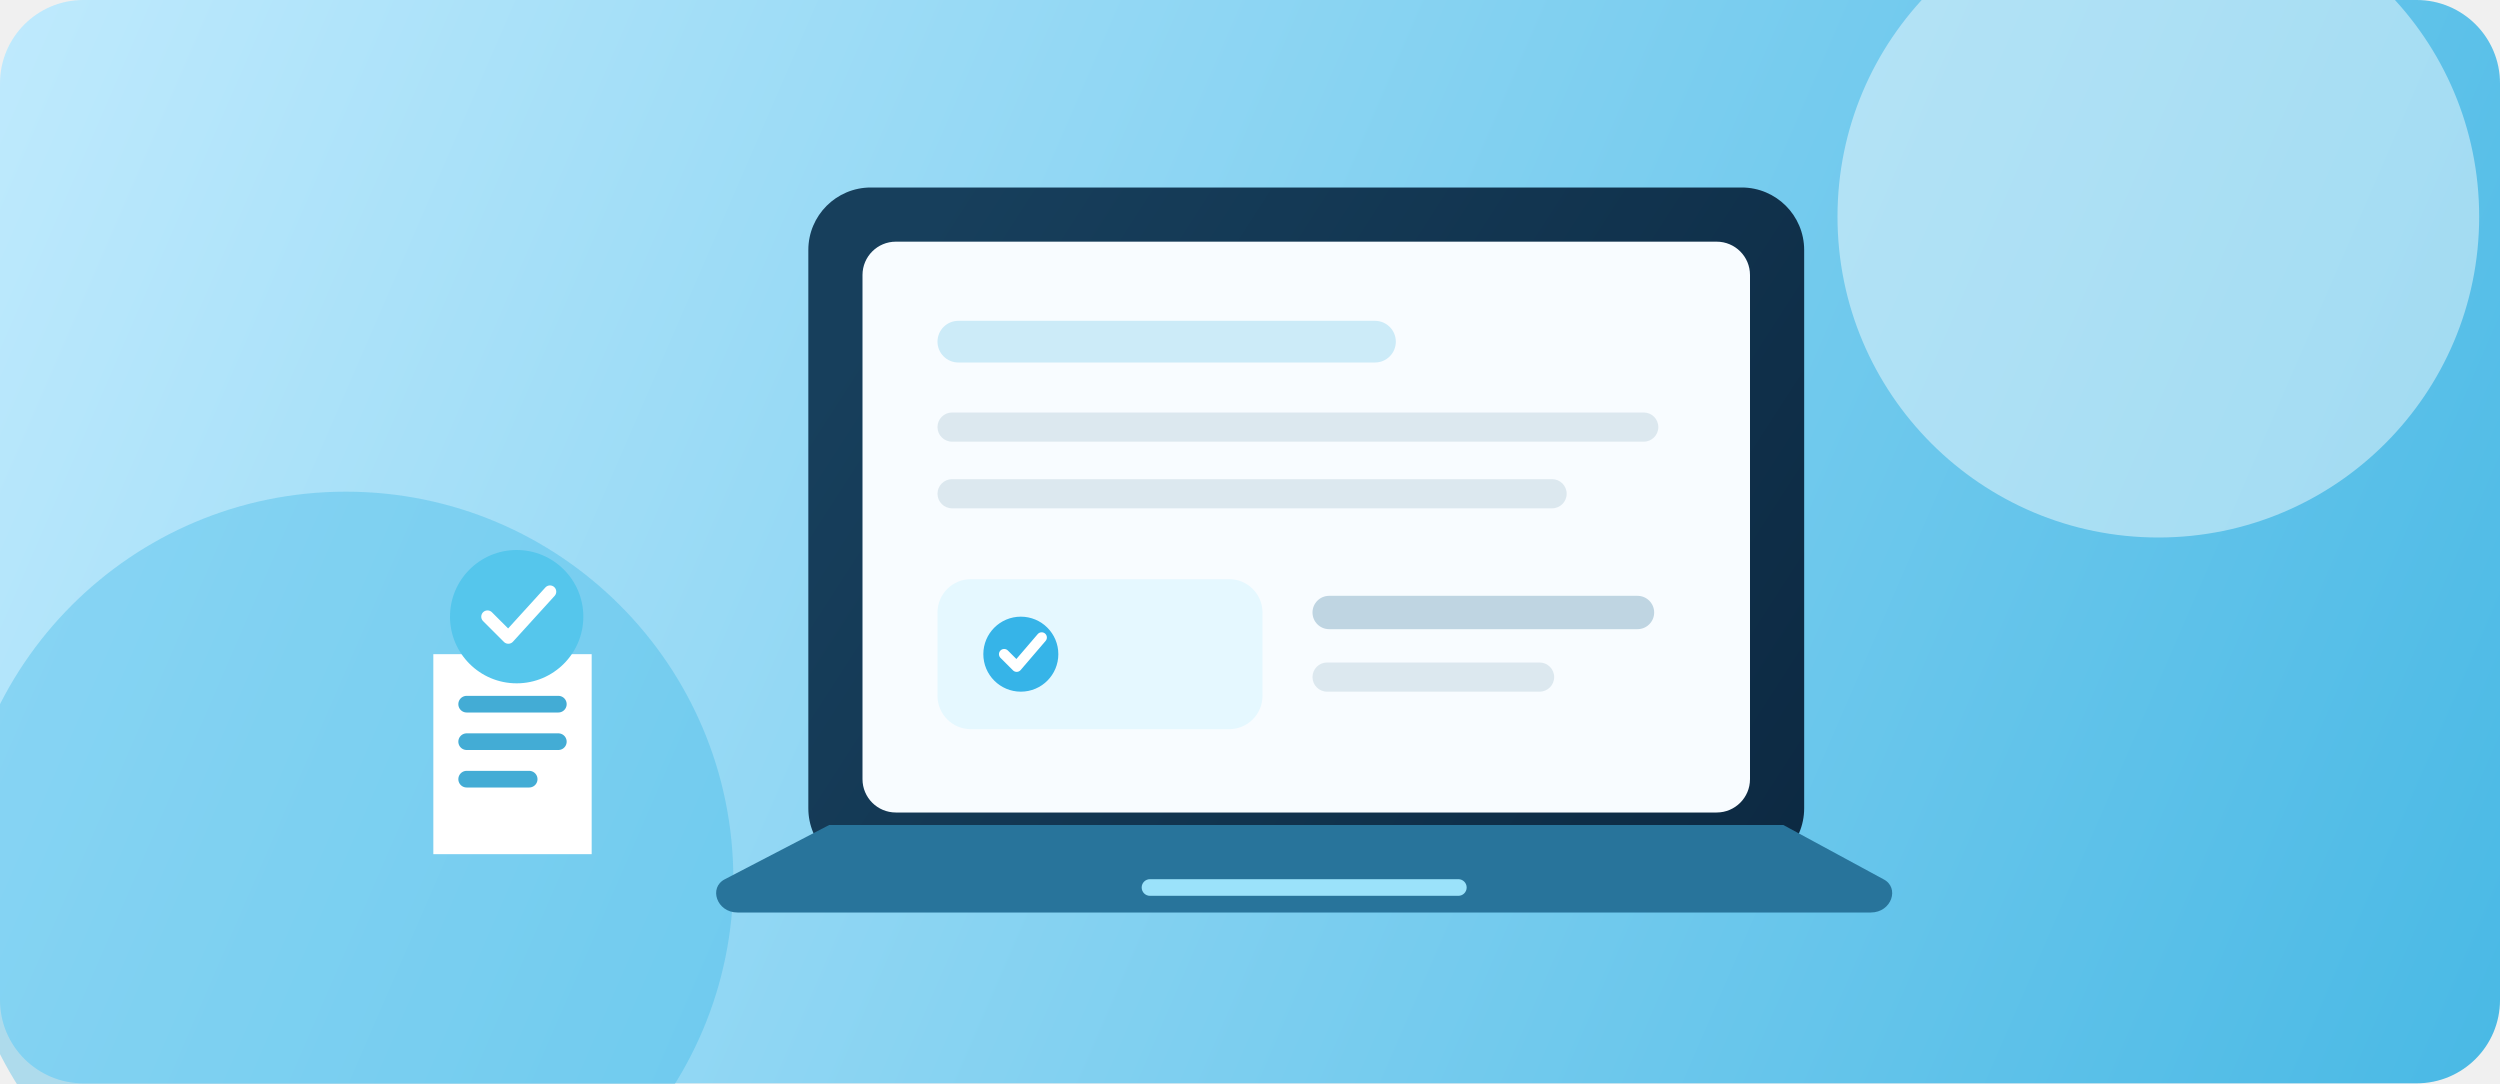
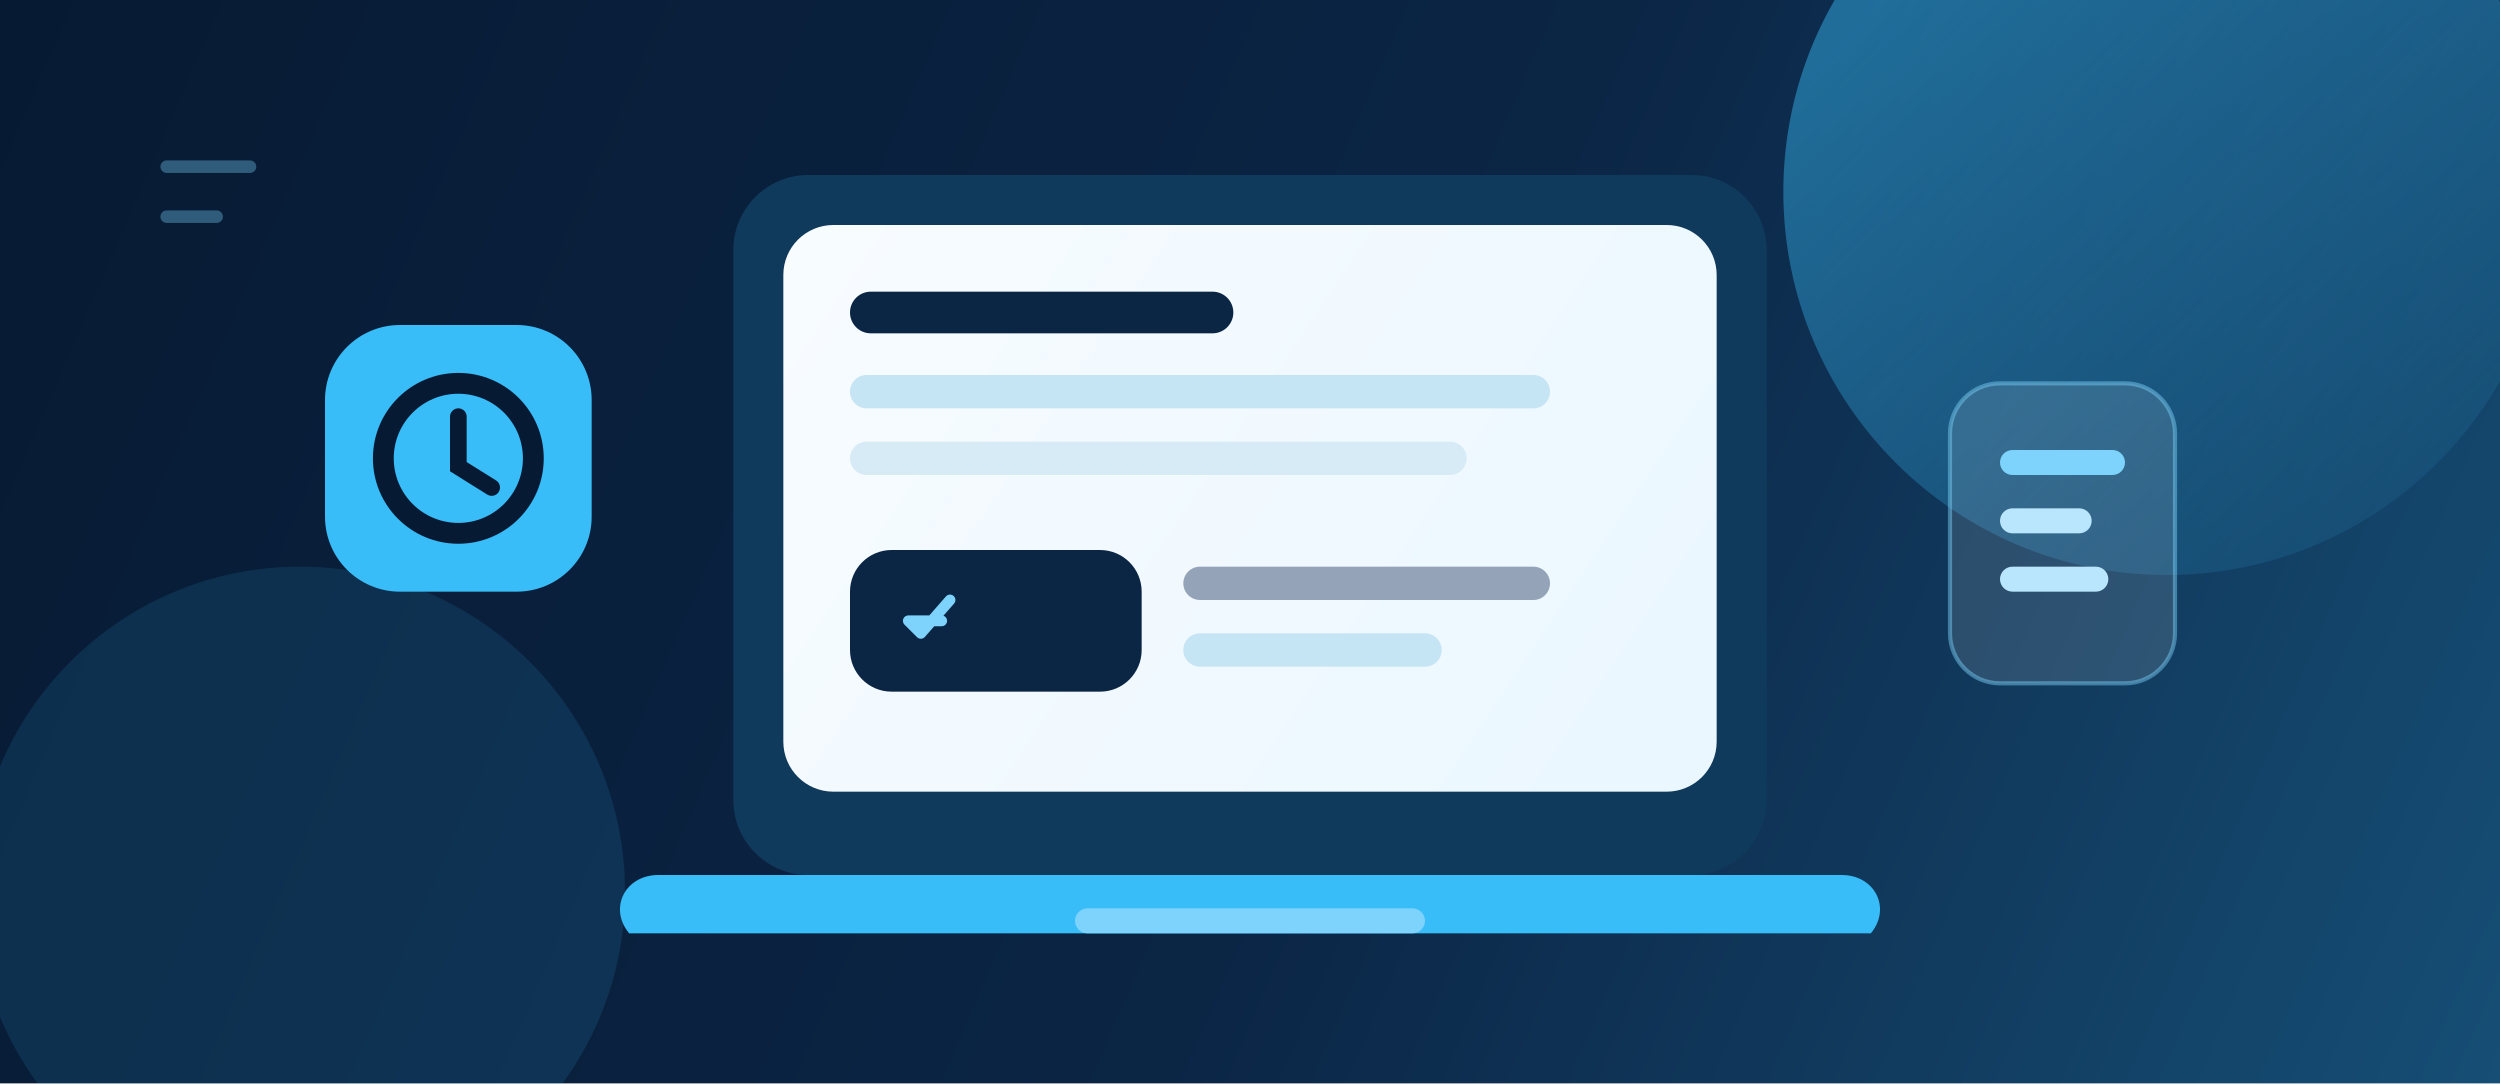
<svg xmlns="http://www.w3.org/2000/svg" viewBox="0 0 600 260" fill="none">
  <defs>
-     <linearGradient id="bg" x1="0" y1="0" x2="600" y2="260" gradientUnits="userSpaceOnUse">
-       <stop stop-color="#bfeafd" />
-       <stop offset="1" stop-color="#49b9e5" />
+     <linearGradient id="exams-bg" x1="0" y1="0" x2="600" y2="260" gradientUnits="userSpaceOnUse">
+       <stop stop-color="#071A33" />
+       <stop offset=".55" stop-color="#0B2545" />
+       <stop offset="1" stop-color="#164E75" />
    </linearGradient>
-     <linearGradient id="screen" x1="210" y1="72" x2="430" y2="214" gradientUnits="userSpaceOnUse">
-       <stop stop-color="#173f5c" />
-       <stop offset="1" stop-color="#0c2942" />
+     <linearGradient id="exams-glow" x1="430" y1="20" x2="580" y2="180" gradientUnits="userSpaceOnUse">
+       <stop stop-color="#38BDF8" stop-opacity=".45" />
+       <stop offset="1" stop-color="#38BDF8" stop-opacity="0" />
+     </linearGradient>
+     <linearGradient id="exams-screen" x1="188" y1="48" x2="430" y2="210" gradientUnits="userSpaceOnUse">
+       <stop stop-color="#F8FCFF" />
+       <stop offset="1" stop-color="#E8F6FF" />
    </linearGradient>
  </defs>
-   <rect width="600" height="260" rx="20" fill="url(#bg)" />
-   <circle cx="518" cy="52" r="77" fill="#fff" fill-opacity=".45" />
-   <circle cx="83" cy="211" r="93" fill="#34b5e6" fill-opacity=".35" />
-   <rect x="194" y="45" width="239" height="164" rx="15" fill="url(#screen)" />
-   <rect x="207" y="58" width="213" height="137" rx="8" fill="#f8fcff" />
-   <rect x="225" y="77" width="110" height="10" rx="5" fill="#ccebf8" />
-   <rect x="225" y="99" width="173" height="7" rx="3.5" fill="#dce8ef" />
-   <rect x="225" y="115" width="151" height="7" rx="3.5" fill="#dce8ef" />
-   <rect x="225" y="139" width="78" height="36" rx="8" fill="#e5f8ff" />
-   <circle cx="245" cy="157" r="9" fill="#36b4e8" />
-   <path d="m241 157 3 3 6-7" stroke="#fff" stroke-width="2.5" stroke-linecap="round" stroke-linejoin="round" />
-   <rect x="315" y="143" width="82" height="8" rx="4" fill="#bfd5e2" />
-   <rect x="315" y="159" width="58" height="7" rx="3.5" fill="#dce8ef" />
-   <path d="m174 211 25-13h229l24 13c4 2 2 8-3 8H177c-5 0-7-6-3-8Z" fill="#28749b" />
-   <rect x="274" y="211" width="78" height="4" rx="2" fill="#9be2fa" />
-   <path d="M104 157h38v48h-38z" fill="#fff" />
-   <path d="M112 169h22M112 178h22M112 187h15" stroke="#43acd5" stroke-width="4" stroke-linecap="round" />
-   <circle cx="124" cy="148" r="16" fill="#55c6ec" />
-   <path d="m117 148 5 5 10-11" stroke="#fff" stroke-width="3" stroke-linecap="round" stroke-linejoin="round" />
+   <rect width="600" height="260" rx="0" fill="url(#exams-bg)" />
+   <circle cx="520" cy="46" r="92" fill="url(#exams-glow)" />
+   <circle cx="72" cy="214" r="78" fill="#38BDF8" fill-opacity=".12" />
+   <path d="M40 40h20M40 52h12" stroke="#7DD3FC" stroke-opacity=".35" stroke-width="3" stroke-linecap="round" />
+   <rect x="176" y="42" width="248" height="168" rx="18" fill="#0F3A5C" />
+   <rect x="188" y="54" width="224" height="136" rx="12" fill="url(#exams-screen)" />
+   <rect x="204" y="70" width="92" height="10" rx="5" fill="#0B2545" />
+   <rect x="204" y="90" width="168" height="8" rx="4" fill="#C5E4F4" />
+   <rect x="204" y="106" width="148" height="8" rx="4" fill="#D7EBF6" />
+   <rect x="204" y="132" width="70" height="34" rx="10" fill="#0B2545" />
+   <path d="M218 149h8M218 149l3 3 7-8" stroke="#7DD3FC" stroke-width="2.6" stroke-linecap="round" stroke-linejoin="round" />
+   <rect x="284" y="136" width="88" height="8" rx="4" fill="#94A3B8" />
+   <rect x="284" y="152" width="62" height="8" rx="4" fill="#C5E4F4" />
+   <path d="M158 210h284c8 0 12 8 7 14H151c-5-6-1-14 7-14Z" fill="#38BDF8" />
+   <rect x="258" y="218" width="84" height="6" rx="3" fill="#7DD3FC" />
+   <rect x="78" y="78" width="64" height="64" rx="18" fill="#38BDF8" />
+   <circle cx="110" cy="110" r="18" stroke="#071A33" stroke-width="5" />
+   <path d="M110 100v12l8 5" stroke="#071A33" stroke-width="4" stroke-linecap="round" />
+   <rect x="468" y="92" width="54" height="72" rx="12" fill="#fff" fill-opacity=".12" stroke="#7DD3FC" stroke-opacity=".45" />
+   <rect x="480" y="108" width="30" height="6" rx="3" fill="#7DD3FC" />
+   <rect x="480" y="122" width="22" height="6" rx="3" fill="#BAE6FD" />
+   <rect x="480" y="136" width="26" height="6" rx="3" fill="#BAE6FD" />
</svg>
